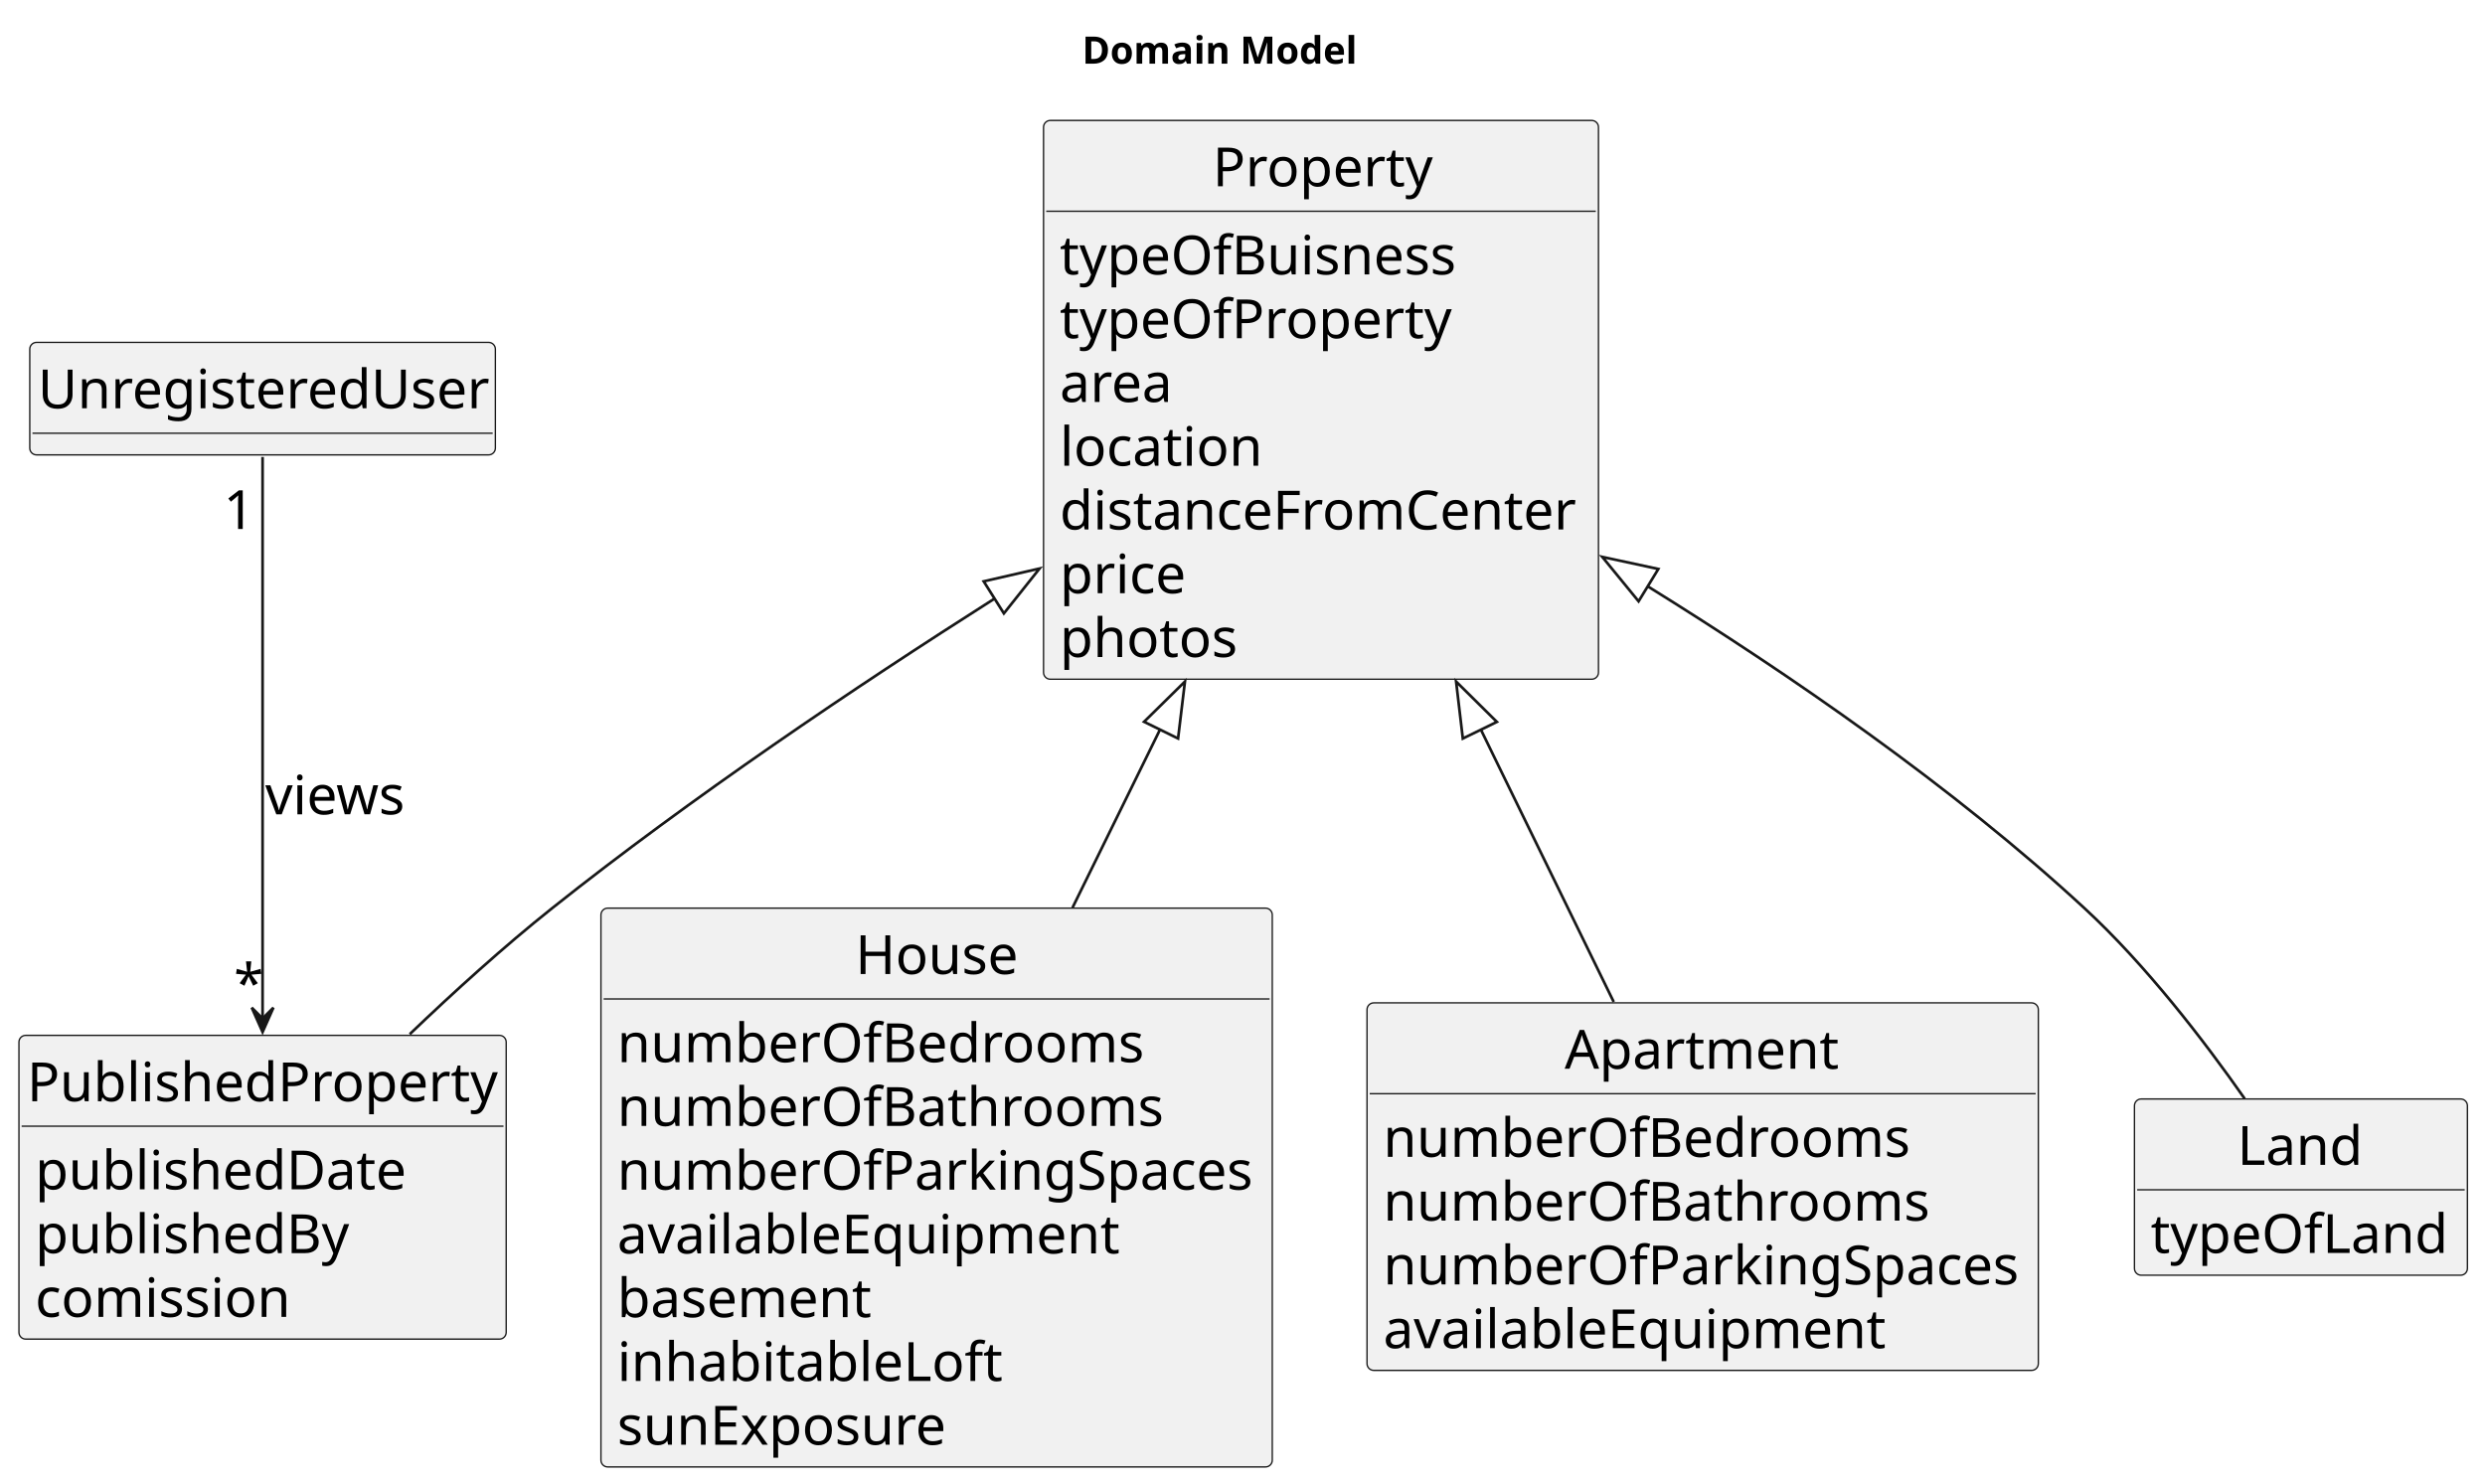
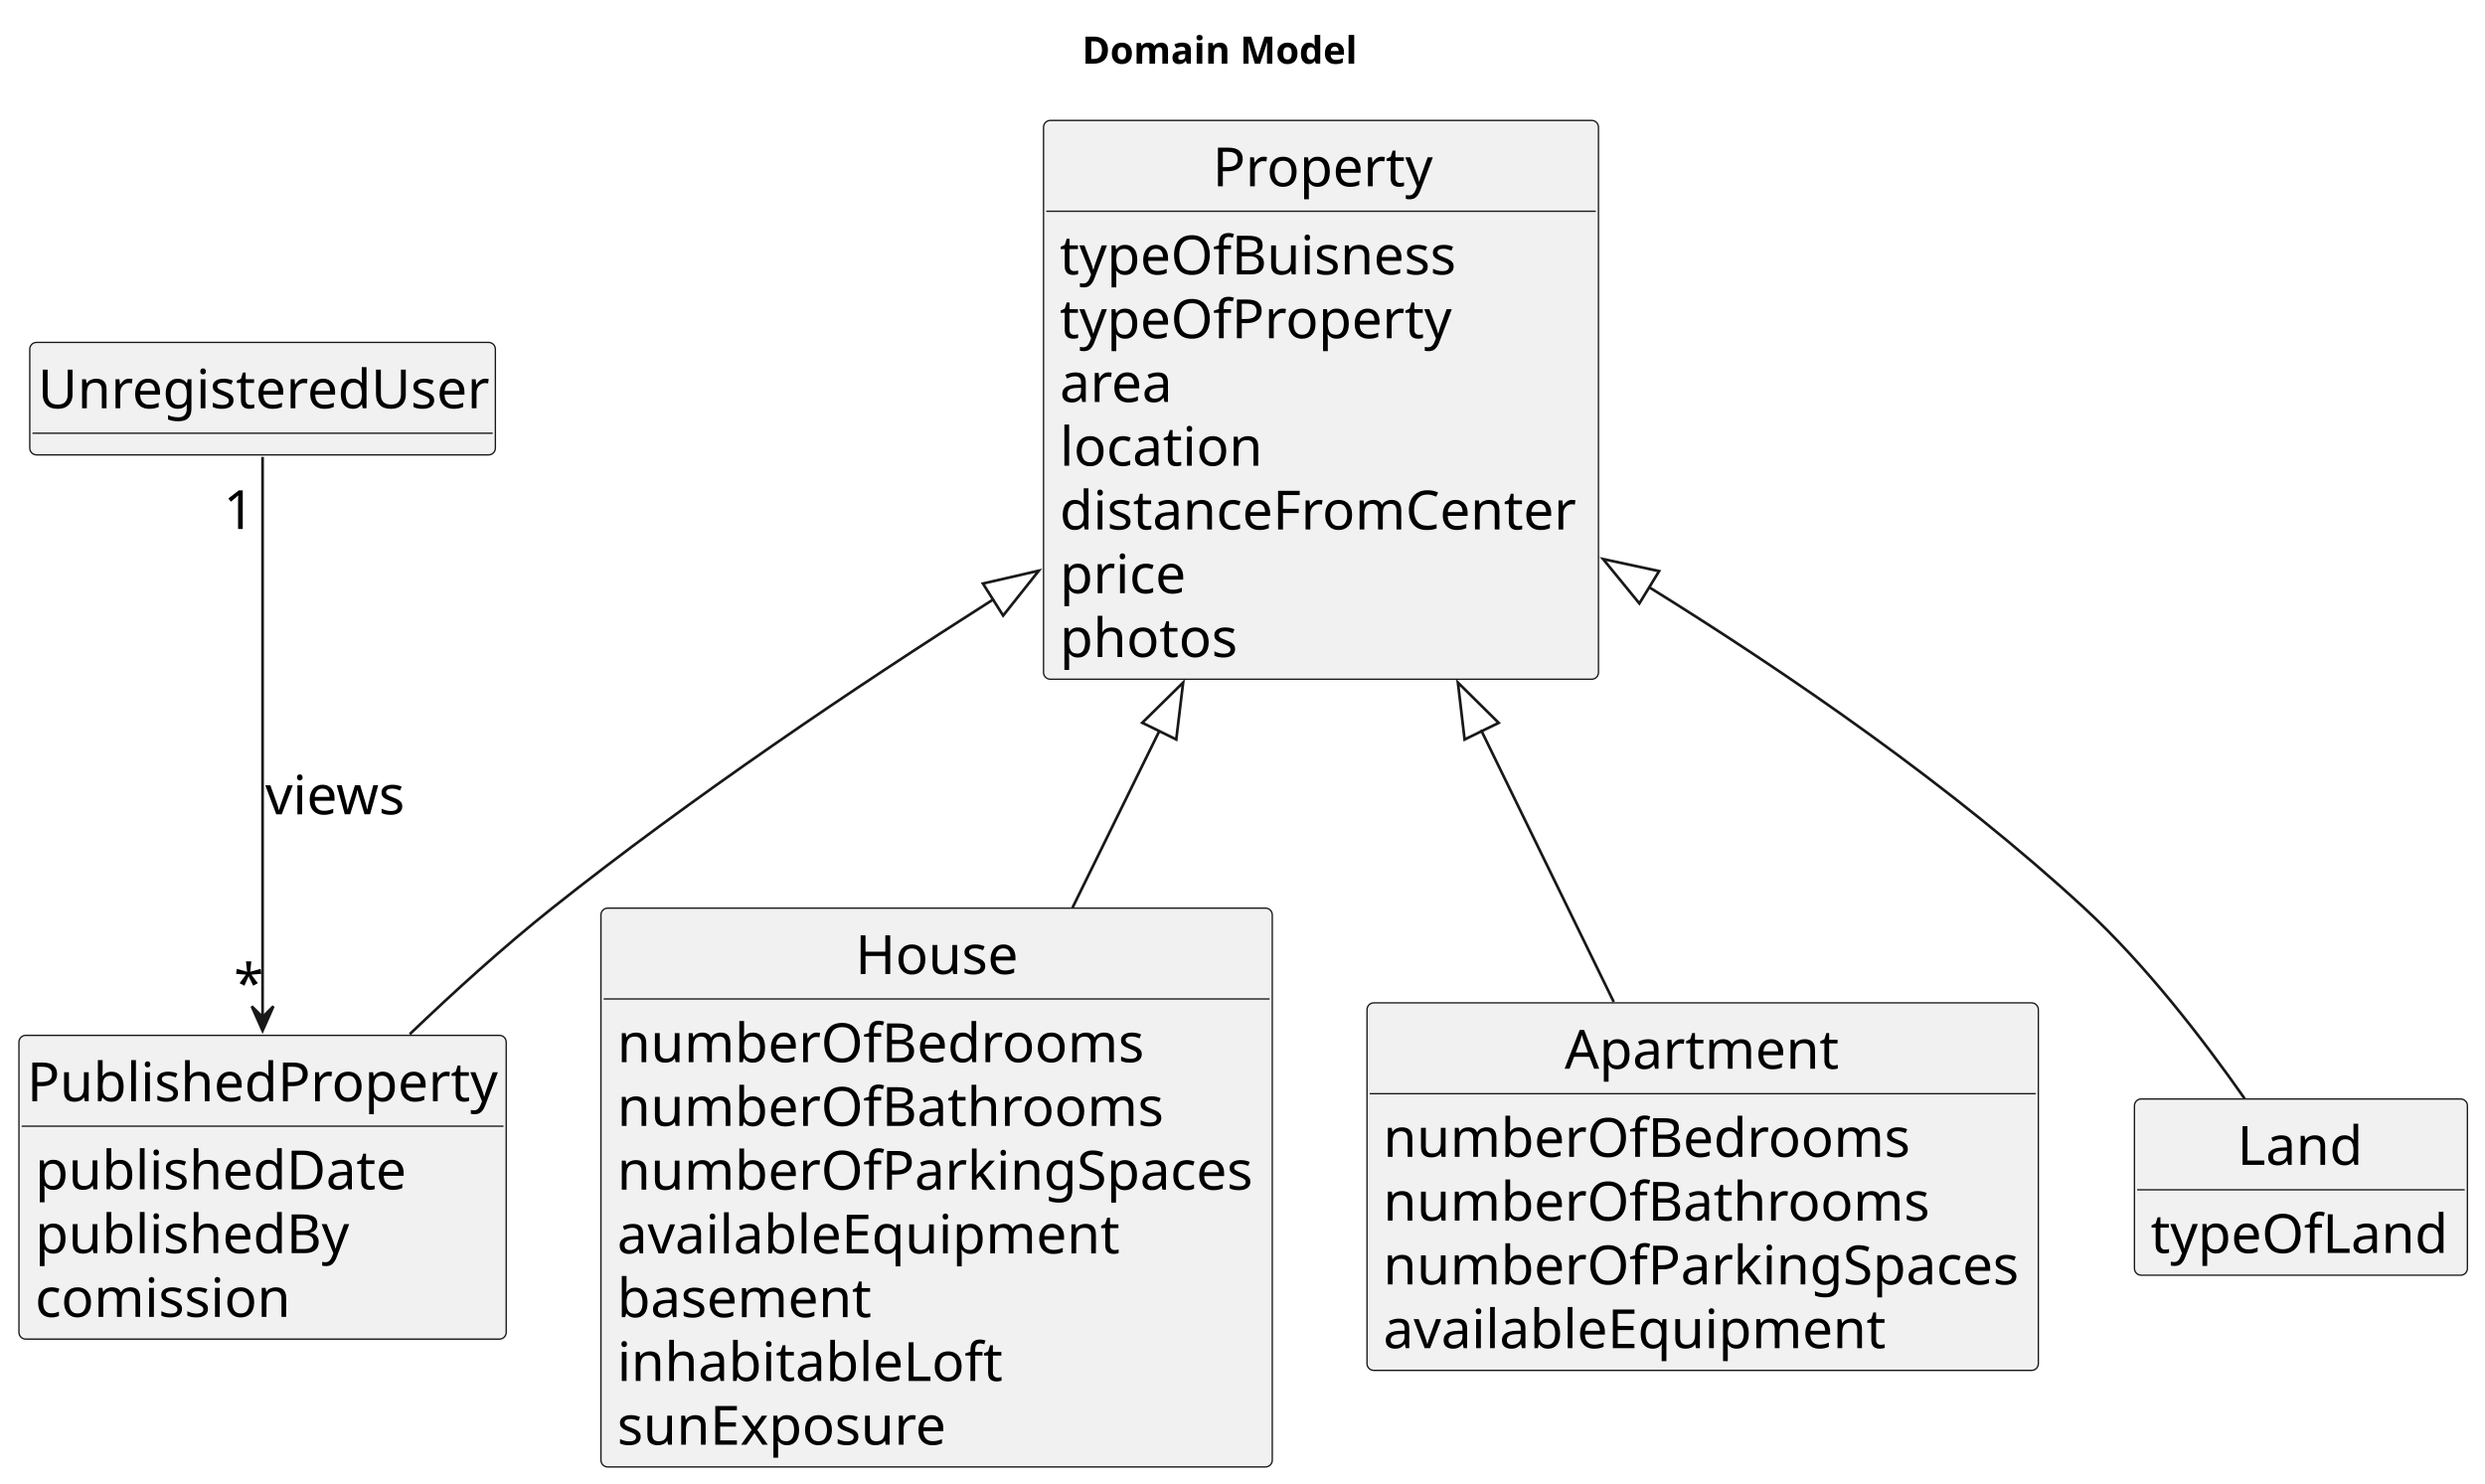
<svg xmlns="http://www.w3.org/2000/svg" contentStyleType="text/css" height="548px" preserveAspectRatio="none" style="width:918px;height:548px;background:#FFFFFF;" version="1.1" viewBox="0 0 918 548" width="918px" zoomAndPan="magnify">
  <defs />
  <g>
    <text fill="#000000" font-family="sans-serif" font-size="14" font-weight="bold" lengthAdjust="spacing" textLength="105" x="399.75" y="23.535">Domain Model</text>
    <g id="elem_UnregisteredUser">
      <rect codeLine="16" fill="#F1F1F1" height="41.555" id="UnregisteredUser" rx="2.5" ry="2.5" style="stroke:#181818;stroke-width:0.5;" width="172" x="11" y="126.488" />
      <text fill="#000000" font-family="sans-serif" font-size="20" lengthAdjust="spacing" textLength="166" x="14" y="150.824">UnregisteredUser</text>
      <line style="stroke:#181818;stroke-width:0.5;" x1="12" x2="182" y1="160.043" y2="160.043" />
    </g>
    <g id="elem_Property">
      <rect codeLine="20" fill="#F1F1F1" height="206.438" id="Property" rx="2.5" ry="2.5" style="stroke:#181818;stroke-width:0.5;" width="205" x="385.5" y="44.488" />
      <text fill="#000000" font-family="sans-serif" font-size="20" lengthAdjust="spacing" textLength="80" x="448" y="68.824">Property</text>
      <line style="stroke:#181818;stroke-width:0.5;" x1="386.5" x2="589.5" y1="78.043" y2="78.043" />
      <text fill="#000000" font-family="sans-serif" font-size="20" lengthAdjust="spacing" textLength="147" x="391.5" y="101.379">typeOfBuisness</text>
      <text fill="#000000" font-family="sans-serif" font-size="20" lengthAdjust="spacing" textLength="144" x="391.5" y="124.934">typeOfProperty</text>
      <text fill="#000000" font-family="sans-serif" font-size="20" lengthAdjust="spacing" textLength="41" x="391.5" y="148.488">area</text>
      <text fill="#000000" font-family="sans-serif" font-size="20" lengthAdjust="spacing" textLength="76" x="391.5" y="172.043">location</text>
      <text fill="#000000" font-family="sans-serif" font-size="20" lengthAdjust="spacing" textLength="193" x="391.5" y="195.598">distanceFromCenter</text>
      <text fill="#000000" font-family="sans-serif" font-size="20" lengthAdjust="spacing" textLength="48" x="391.5" y="219.152">price</text>
      <text fill="#000000" font-family="sans-serif" font-size="20" lengthAdjust="spacing" textLength="66" x="391.5" y="242.707">photos</text>
    </g>
    <g id="elem_PublishedProperty">
      <rect codeLine="31" fill="#F1F1F1" height="112.219" id="PublishedProperty" rx="2.5" ry="2.5" style="stroke:#181818;stroke-width:0.5;" width="180" x="7" y="382.488" />
      <text fill="#000000" font-family="sans-serif" font-size="20" lengthAdjust="spacing" textLength="174" x="10" y="406.824">PublishedProperty</text>
      <line style="stroke:#181818;stroke-width:0.5;" x1="8" x2="186" y1="416.043" y2="416.043" />
      <text fill="#000000" font-family="sans-serif" font-size="20" lengthAdjust="spacing" textLength="140" x="13" y="439.379">publishedDate</text>
      <text fill="#000000" font-family="sans-serif" font-size="20" lengthAdjust="spacing" textLength="118" x="13" y="462.934">publishedBy</text>
      <text fill="#000000" font-family="sans-serif" font-size="20" lengthAdjust="spacing" textLength="97" x="13" y="486.488">comission</text>
    </g>
    <g id="elem_House">
      <rect codeLine="37" fill="#F1F1F1" height="206.438" id="House" rx="2.5" ry="2.5" style="stroke:#181818;stroke-width:0.5;" width="248" x="222" y="335.488" />
      <text fill="#000000" font-family="sans-serif" font-size="20" lengthAdjust="spacing" textLength="60" x="316" y="359.824">House</text>
      <line style="stroke:#181818;stroke-width:0.5;" x1="223" x2="469" y1="369.043" y2="369.043" />
      <text fill="#000000" font-family="sans-serif" font-size="20" lengthAdjust="spacing" textLength="195" x="228" y="392.379">numberOfBedrooms</text>
      <text fill="#000000" font-family="sans-serif" font-size="20" lengthAdjust="spacing" textLength="201" x="228" y="415.934">numberOfBathrooms</text>
      <text fill="#000000" font-family="sans-serif" font-size="20" lengthAdjust="spacing" textLength="236" x="228" y="439.488">numberOfParkingSpaces</text>
      <text fill="#000000" font-family="sans-serif" font-size="20" lengthAdjust="spacing" textLength="189" x="228" y="463.043">availableEquipment</text>
      <text fill="#000000" font-family="sans-serif" font-size="20" lengthAdjust="spacing" textLength="94" x="228" y="486.598">basement</text>
      <text fill="#000000" font-family="sans-serif" font-size="20" lengthAdjust="spacing" textLength="145" x="228" y="510.152">inhabitableLoft</text>
      <text fill="#000000" font-family="sans-serif" font-size="20" lengthAdjust="spacing" textLength="123" x="228" y="533.707">sunExposure</text>
    </g>
    <g id="elem_Apartment">
      <rect codeLine="47" fill="#F1F1F1" height="135.773" id="Apartment" rx="2.5" ry="2.5" style="stroke:#181818;stroke-width:0.5;" width="248" x="505" y="370.488" />
      <text fill="#000000" font-family="sans-serif" font-size="20" lengthAdjust="spacing" textLength="102" x="578" y="394.824">Apartment</text>
      <line style="stroke:#181818;stroke-width:0.5;" x1="506" x2="752" y1="404.043" y2="404.043" />
      <text fill="#000000" font-family="sans-serif" font-size="20" lengthAdjust="spacing" textLength="195" x="511" y="427.379">numberOfBedrooms</text>
      <text fill="#000000" font-family="sans-serif" font-size="20" lengthAdjust="spacing" textLength="201" x="511" y="450.934">numberOfBathrooms</text>
      <text fill="#000000" font-family="sans-serif" font-size="20" lengthAdjust="spacing" textLength="236" x="511" y="474.488">numberOfParkingSpaces</text>
      <text fill="#000000" font-family="sans-serif" font-size="20" lengthAdjust="spacing" textLength="189" x="511" y="498.043">availableEquipment</text>
    </g>
    <g id="elem_Land">
      <rect codeLine="54" fill="#F1F1F1" height="65.109" id="Land" rx="2.5" ry="2.5" style="stroke:#181818;stroke-width:0.5;" width="123" x="788.5" y="405.988" />
      <text fill="#000000" font-family="sans-serif" font-size="20" lengthAdjust="spacing" textLength="47" x="826.5" y="430.324">Land</text>
      <line style="stroke:#181818;stroke-width:0.5;" x1="789.5" x2="910.5" y1="439.543" y2="439.543" />
      <text fill="#000000" font-family="sans-serif" font-size="20" lengthAdjust="spacing" textLength="111" x="794.5" y="462.879">typeOfLand</text>
    </g>
    <g id="link_Property_PublishedProperty">
-       <path d="M367.47,221.098 C315.67,254.008 255.36,294.638 204,335.488 C186.12,349.708 167.74,366.368 151.37,382.048 " fill="none" id="Property-backto-PublishedProperty" style="stroke:#181818;stroke-width:1.0;" />
-       <polygon fill="none" points="363.39,214.768,384.04,210.028,370.85,226.608,363.39,214.768" style="stroke:#181818;stroke-width:1.0;" />
+       <path d="M367.13,221.318 C315.4,254.178 255.25,294.728 204,335.488 C186.12,349.708 167.74,366.368 151.37,382.048 " fill="none" id="Property-backto-PublishedProperty" style="stroke:#181818;stroke-width:1.0;" />
+       <polygon fill="none" points="363.11,215.578,383.76,210.828,370.58,227.418,363.11,215.578" style="stroke:#181818;stroke-width:1.0;" />
    </g>
    <g id="link_Property_House">
-       <path d="M428.59,269.398 C417.82,291.328 406.67,313.998 396.2,335.328 " fill="none" id="Property-backto-House" style="stroke:#181818;stroke-width:1.0;" />
-       <polygon fill="none" points="422.63,266.648,437.74,251.788,435.2,272.818,422.63,266.648" style="stroke:#181818;stroke-width:1.0;" />
+       <path d="M428.27,270.058 C417.59,291.778 406.57,314.218 396.2,335.328 " fill="none" id="Property-backto-House" style="stroke:#181818;stroke-width:1.0;" />
+       <polygon fill="none" points="421.97,267.008,437.07,252.148,434.53,273.178,421.97,267.008" style="stroke:#181818;stroke-width:1.0;" />
    </g>
    <g id="link_Property_Apartment">
      <path d="M547.11,269.648 C563.88,304.018 581.54,340.208 596.14,370.148 " fill="none" id="Property-backto-Apartment" style="stroke:#181818;stroke-width:1.0;" />
-       <polygon fill="none" points="540.39,272.828,537.91,251.788,552.97,266.688,540.39,272.828" style="stroke:#181818;stroke-width:1.0;" />
+       <polygon fill="none" points="541.05,273.188,538.57,252.148,553.63,267.048,541.05,273.188" style="stroke:#181818;stroke-width:1.0;" />
    </g>
    <g id="link_Property_Land">
-       <path d="M608.71,216.618 C661.1,249.108 721.44,290.648 770,335.488 C792.82,356.558 814.28,384.548 829.22,405.878 " fill="none" id="Property-backto-Land" style="stroke:#181818;stroke-width:1.0;" />
-       <polygon fill="none" points="605.32,222.138,591.91,205.738,612.62,210.198,605.32,222.138" style="stroke:#181818;stroke-width:1.0;" />
+       <path d="M609.05,216.828 C661.36,249.288 721.55,290.748 770,335.488 C792.82,356.558 814.28,384.548 829.22,405.878 " fill="none" id="Property-backto-Land" style="stroke:#181818;stroke-width:1.0;" />
+       <polygon fill="none" points="605.61,222.928,592.2,206.528,612.91,210.988,605.61,222.928" style="stroke:#181818;stroke-width:1.0;" />
    </g>
    <g id="link_UnregisteredUser_PublishedProperty">
-       <path codeLine="58" d="M97,168.808 C97,211.338 97,311.178 97,376.448 " fill="none" id="UnregisteredUser-to-PublishedProperty" style="stroke:#181818;stroke-width:1.0;" />
-       <polygon fill="#181818" points="97,381.258,101,372.258,97,376.258,93,372.258,97,381.258" style="stroke:#181818;stroke-width:1.0;" />
+       <path codeLine="58" d="M97,168.808 C97,211.248 97,310.778 97,376.048 " fill="none" id="UnregisteredUser-to-PublishedProperty" style="stroke:#181818;stroke-width:1.0;" />
+       <polygon fill="#181818" points="97,380.748,101,371.748,97,375.748,93,371.748,97,380.748" style="stroke:#181818;stroke-width:1.0;" />
      <text fill="#000000" font-family="sans-serif" font-size="20" lengthAdjust="spacing" textLength="52" x="98" y="300.824">views</text>
      <text fill="#000000" font-family="sans-serif" font-size="20" lengthAdjust="spacing" textLength="13" x="82.578" y="195.433">1</text>
      <text fill="#000000" font-family="sans-serif" font-size="20" lengthAdjust="spacing" textLength="10" x="86.391" y="370.36">*</text>
    </g>
  </g>
</svg>
